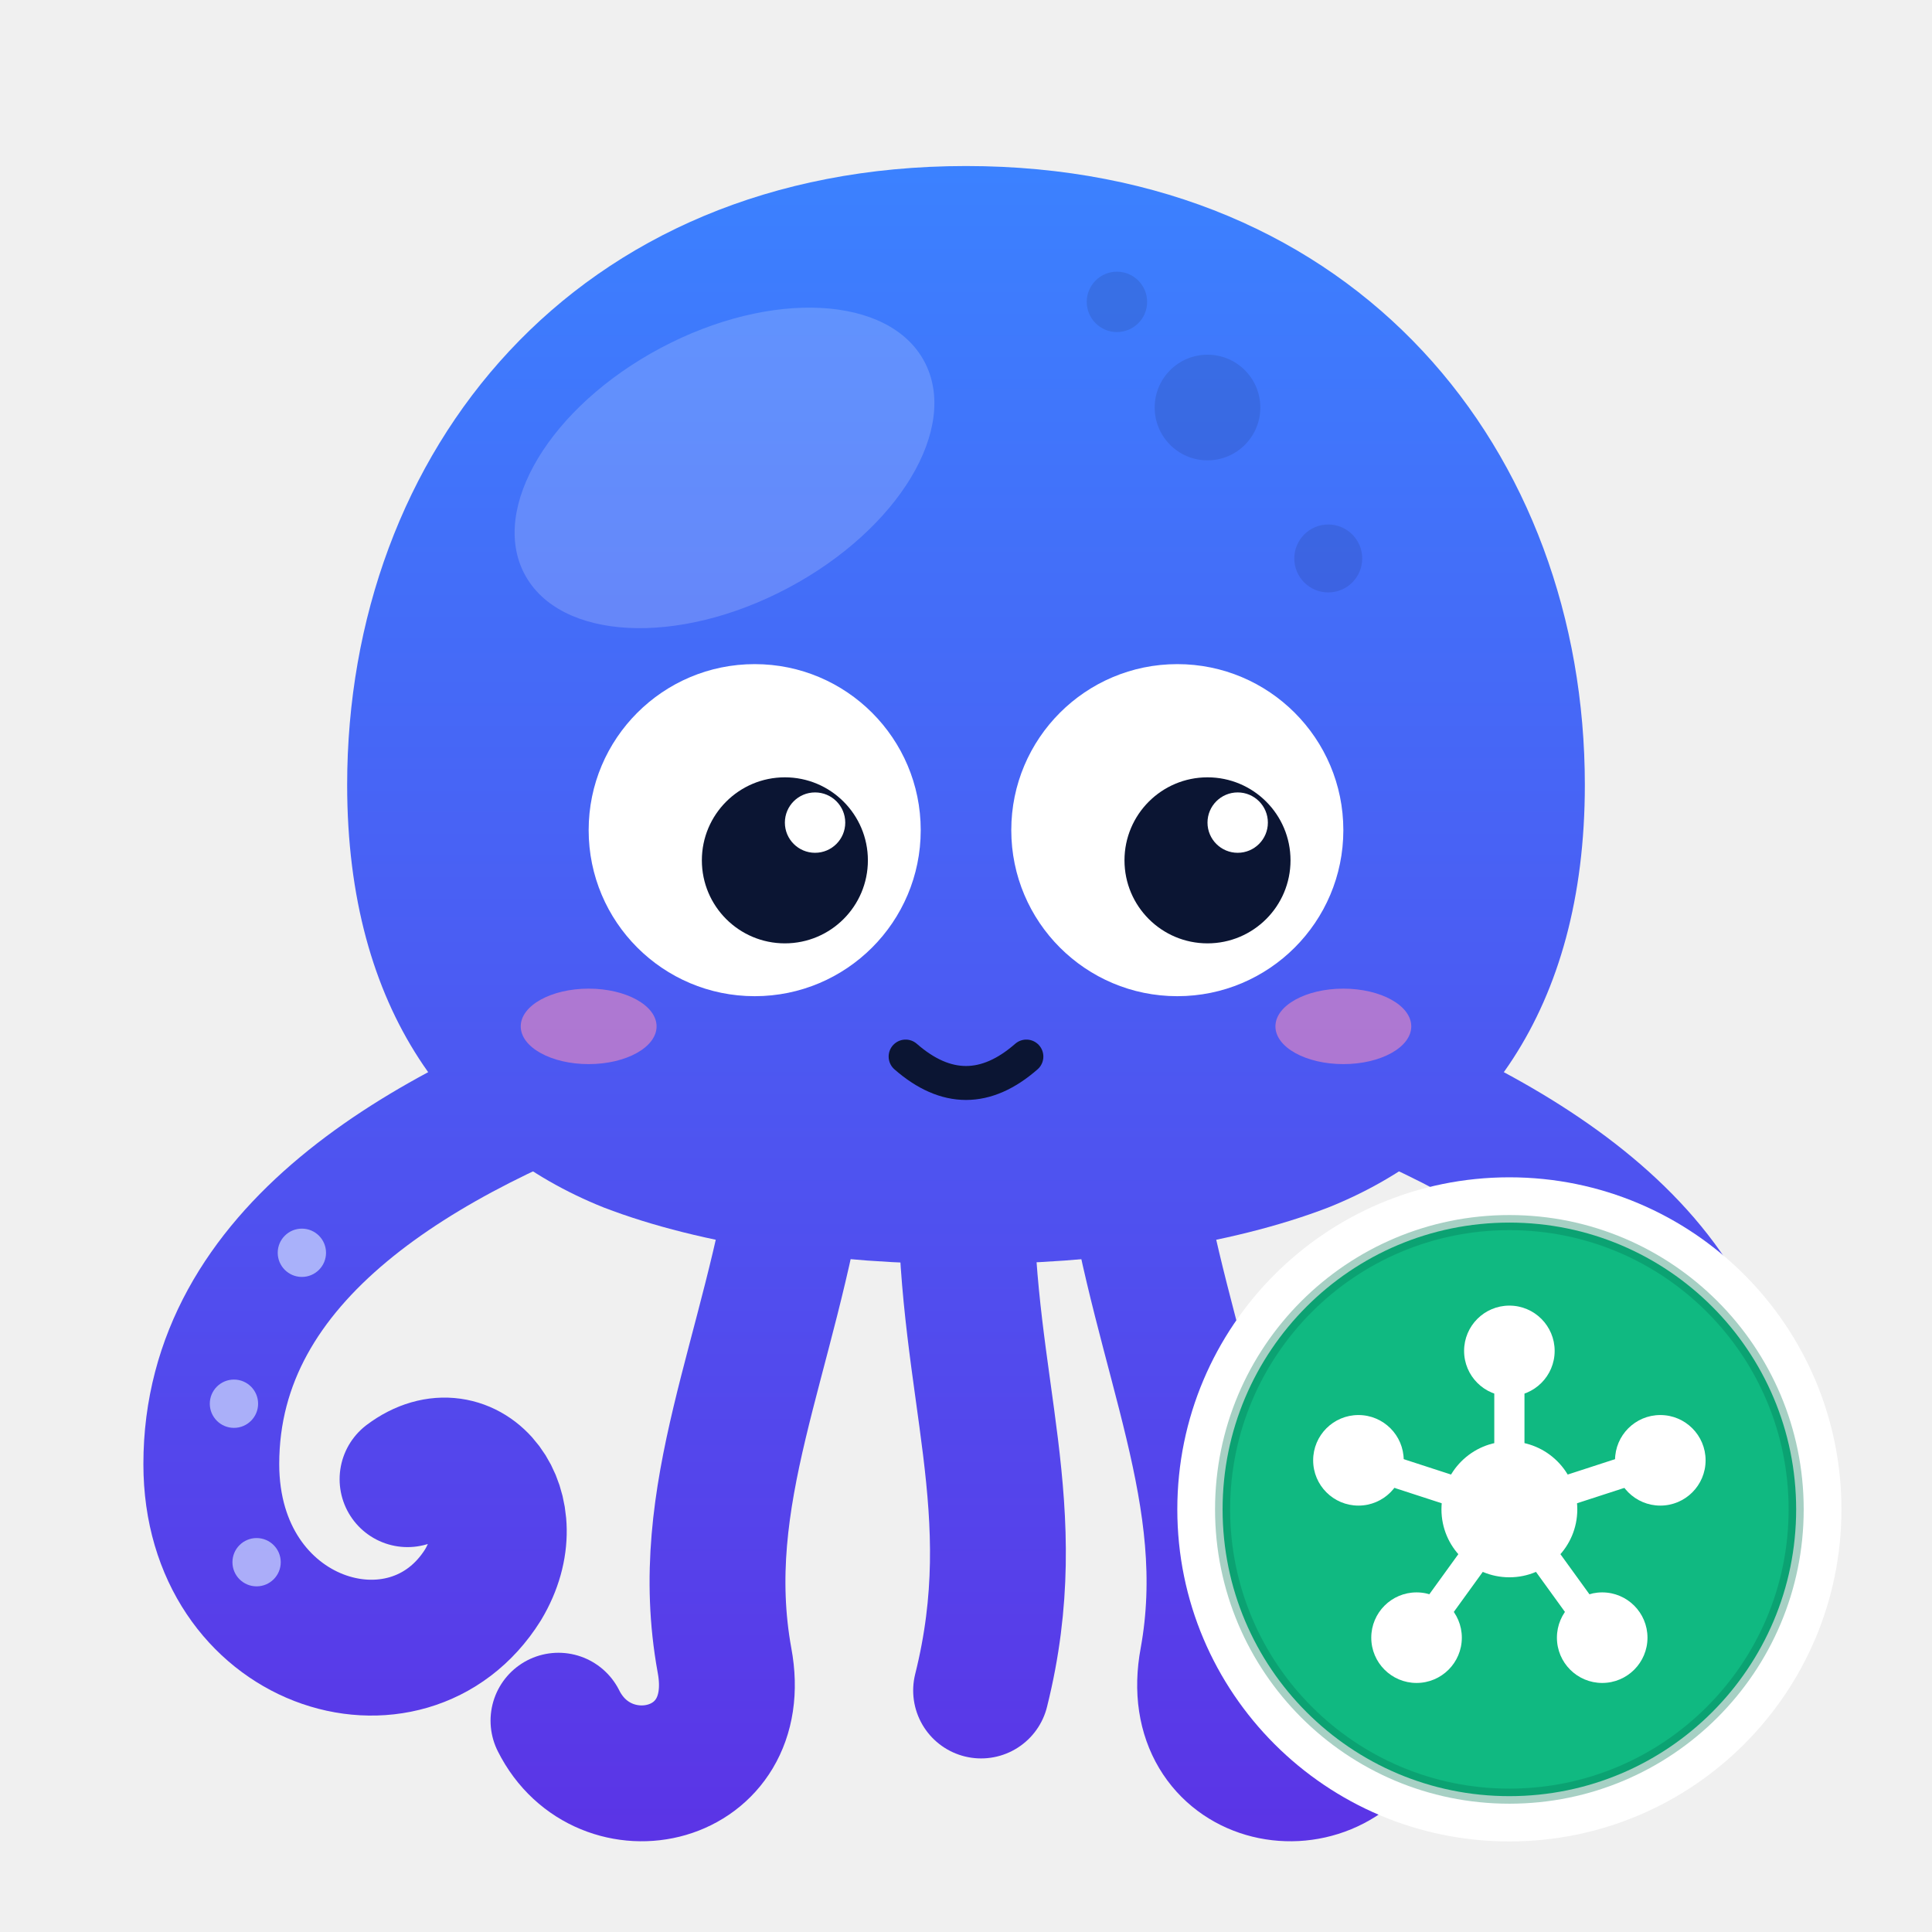
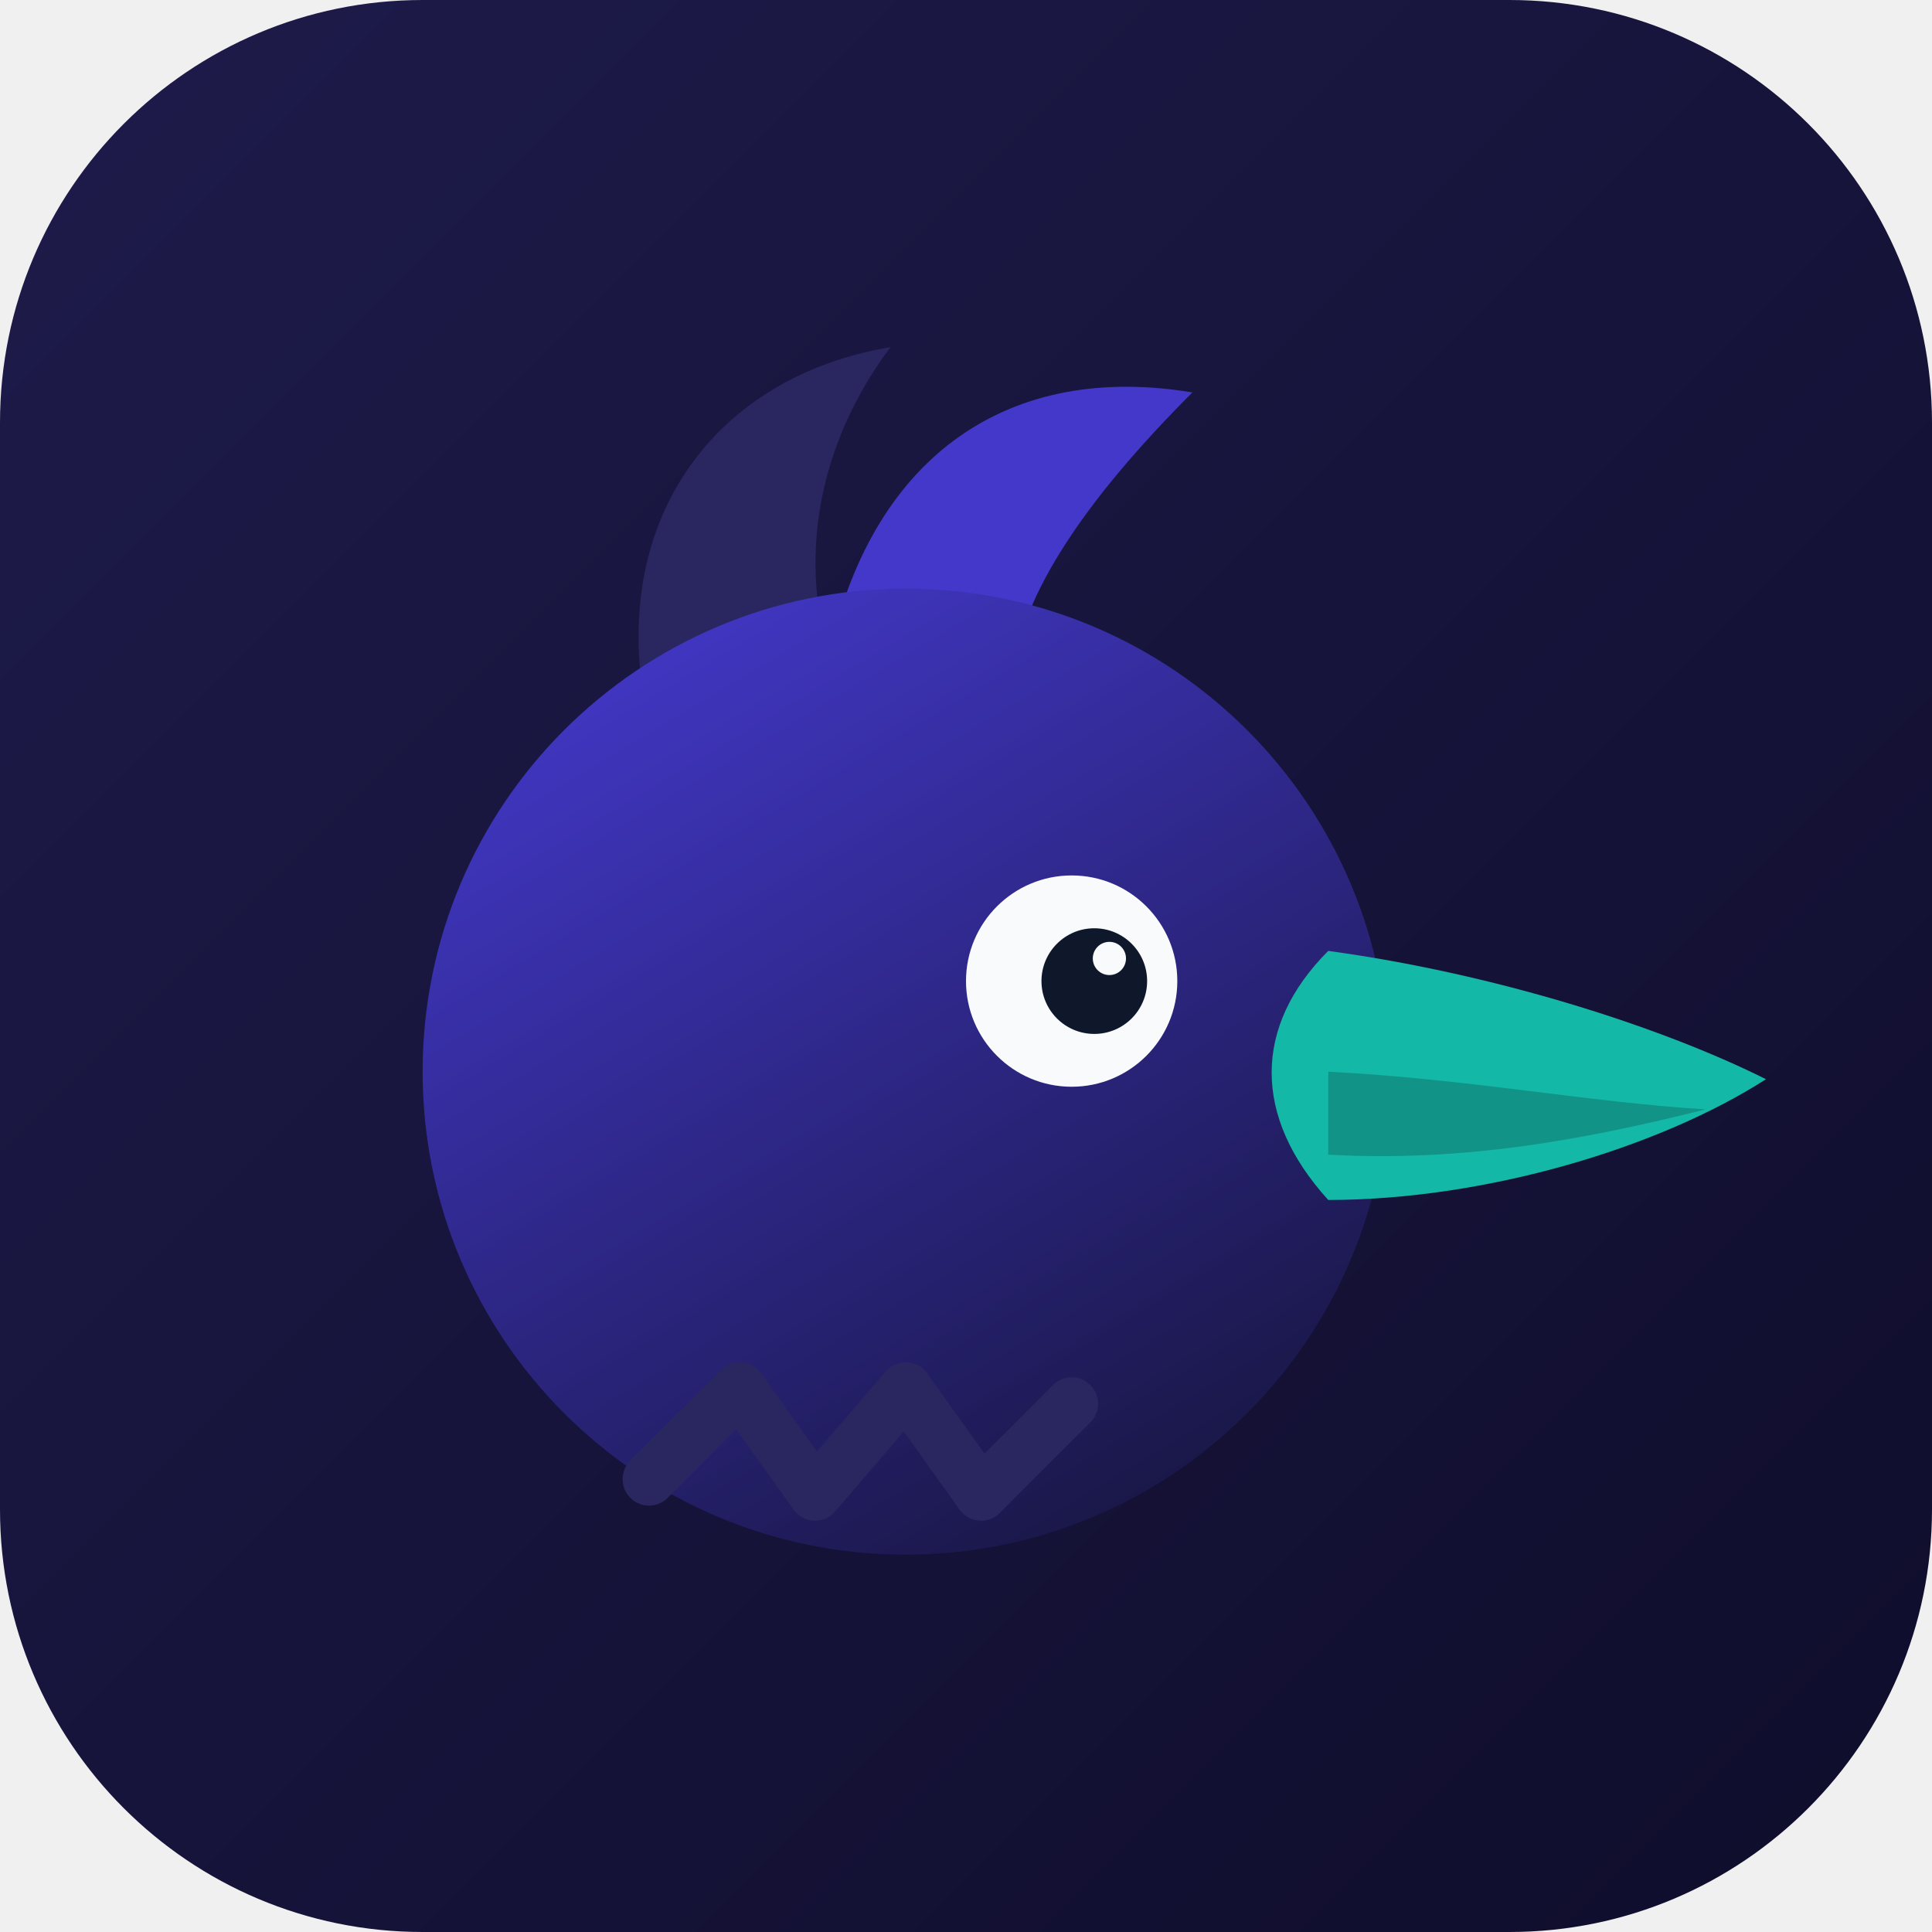
- <svg xmlns="http://www.w3.org/2000/svg" width="256" height="256" viewBox="0 0 256 256" role="img" aria-label="kraken hub">
+ <svg xmlns="http://www.w3.org/2000/svg" viewBox="0 0 256 256" role="img" aria-label="Snodra">
  <defs>
-     <linearGradient id="kr-body-hub" x1="128" y1="20" x2="128" y2="244" gradientUnits="userSpaceOnUse">
-       <stop offset="0" stop-color="#3B82FF" />
-       <stop offset="1" stop-color="#5B34E6" />
+     <linearGradient id="ic-body" x1="0.2" y1="0" x2="0.8" y2="1">
+       <stop offset="0" stop-color="#4338CA" />
+       <stop offset="1" stop-color="#17153F" />
+     </linearGradient>
+     <linearGradient id="ic-bg" x1="0" y1="0" x2="1" y2="1">
+       <stop offset="0" stop-color="#1E1B4B" />
+       <stop offset="1" stop-color="#0F0D2B" />
    </linearGradient>
  </defs>
-   <g>
-     <path d="M84 140 C56 150 28 166 28 194 C28 218 54 226 64 210 C70 200 62 190 54 196" fill="none" stroke="url(#kr-body-hub)" stroke-width="18" stroke-linecap="round" stroke-linejoin="round" />
-     <path d="M106 154 C102 180 92 198 96 220 C99 236 80 240 74 228" fill="none" stroke="url(#kr-body-hub)" stroke-width="18" stroke-linecap="round" stroke-linejoin="round" />
-     <path d="M128 158 C128 184 136 200 130 224" fill="none" stroke="url(#kr-body-hub)" stroke-width="18" stroke-linecap="round" stroke-linejoin="round" />
-     <path d="M150 154 C154 180 164 198 160 220 C157 236 176 240 182 228" fill="none" stroke="url(#kr-body-hub)" stroke-width="18" stroke-linecap="round" stroke-linejoin="round" />
-     <path d="M172 140 C200 150 228 166 228 194 C228 218 202 226 192 210 C186 200 194 190 202 196" fill="none" stroke="url(#kr-body-hub)" stroke-width="18" stroke-linecap="round" stroke-linejoin="round" />
-     <circle cx="40" cy="166" r="3.2" fill="#C7D2FE" opacity="0.75" />
-     <circle cx="31" cy="186" r="3.2" fill="#C7D2FE" opacity="0.75" />
-     <circle cx="34" cy="207" r="3.2" fill="#C7D2FE" opacity="0.75" />
-     <circle cx="216" cy="166" r="3.2" fill="#C7D2FE" opacity="0.75" />
-     <circle cx="225" cy="186" r="3.2" fill="#C7D2FE" opacity="0.75" />
-     <circle cx="222" cy="207" r="3.2" fill="#C7D2FE" opacity="0.75" />
-     <path d="M128 22 C180 22 210 60 210 104 C210 134 196 152 176 160 C150 170 106 170 80 160 C60 152 46 134 46 104 C46 60 76 22 128 22 Z" fill="url(#kr-body-hub)" />
-     <ellipse cx="96" cy="62" rx="30" ry="18" transform="rotate(-28 96 62)" fill="#FFFFFF" opacity="0.18" />
-     <circle cx="160" cy="54" r="7" fill="#0B1533" opacity="0.12" />
-     <circle cx="176" cy="74" r="4.5" fill="#0B1533" opacity="0.12" />
-     <circle cx="148" cy="40" r="4" fill="#0B1533" opacity="0.12" />
-     <circle cx="100" cy="110" r="22" fill="#FFFFFF" />
-     <circle cx="156" cy="110" r="22" fill="#FFFFFF" />
-     <circle cx="104" cy="114" r="11" fill="#0B1533" />
-     <circle cx="160" cy="114" r="11" fill="#0B1533" />
-     <circle cx="108" cy="109" r="4" fill="#FFFFFF" />
-     <circle cx="164" cy="109" r="4" fill="#FFFFFF" />
-     <ellipse cx="78" cy="136" rx="9" ry="5" fill="#FF8FB8" opacity="0.55" />
-     <ellipse cx="178" cy="136" rx="9" ry="5" fill="#FF8FB8" opacity="0.55" />
-     <path d="M120 140 Q128 147 136 140" fill="none" stroke="#0B1533" stroke-width="4.5" stroke-linecap="round" />
-     <g transform="translate(200 200)">
-       <circle r="44" fill="#FFFFFF" />
-       <circle r="38" fill="#10B981" />
-       <circle r="38" fill="none" stroke="#047857" stroke-width="2" opacity="0.35" />
-       <g>
-         <path d="M0 0 L0 -21 M0 0 L20 -6.5 M0 0 L12.3 17 M0 0 L-12.3 17 M0 0 L-20 -6.5" fill="none" stroke="#FFFFFF" stroke-linecap="round" stroke-linejoin="round" stroke-width="4" />
-         <circle r="9" fill="#FFFFFF" />
-         <circle cx="0" cy="-21" r="6" fill="#FFFFFF" />
-         <circle cx="20" cy="-6.5" r="6" fill="#FFFFFF" />
-         <circle cx="12.3" cy="17" r="6" fill="#FFFFFF" />
-         <circle cx="-12.3" cy="17" r="6" fill="#FFFFFF" />
-         <circle cx="-20" cy="-6.5" r="6" fill="#FFFFFF" />
-       </g>
-     </g>
-   </g>
+   <rect x="0" y="0" width="256" height="256" rx="56" fill="url(#ic-bg)" />
+   <path d="M86 96 C 80 70 94 50 118 46 C 106 62 106 80 112 92 Z" fill="#2A2660" />
+   <path d="M110 86 C 116 60 134 48 158 52 C 144 66 134 80 134 92 Z" fill="#4338CA" />
+   <circle cx="120" cy="142" r="64" fill="url(#ic-body)" />
+   <path d="M86 196 L98 184 L108 198 L120 184 L130 198 L142 186" fill="none" stroke="#2A2660" stroke-width="7" stroke-linecap="round" stroke-linejoin="round" />
+   <path d="M176 126 C 198 129 220 136 234 143 C 220 152 197 159 176 159 C 166 148 166 136 176 126 Z" fill="#14B8A6" />
+   <path d="M176 142 C 195 143 210 146 226 147 C 210 151 194 154 176 153 Z" fill="#0F766E" opacity="0.55" />
+   <circle cx="142" cy="130" r="14" fill="#F8FAFC" />
+   <circle cx="145" cy="130" r="7" fill="#0F172A" />
+   <circle cx="147" cy="127" r="2.2" fill="#F8FAFC" />
</svg>
